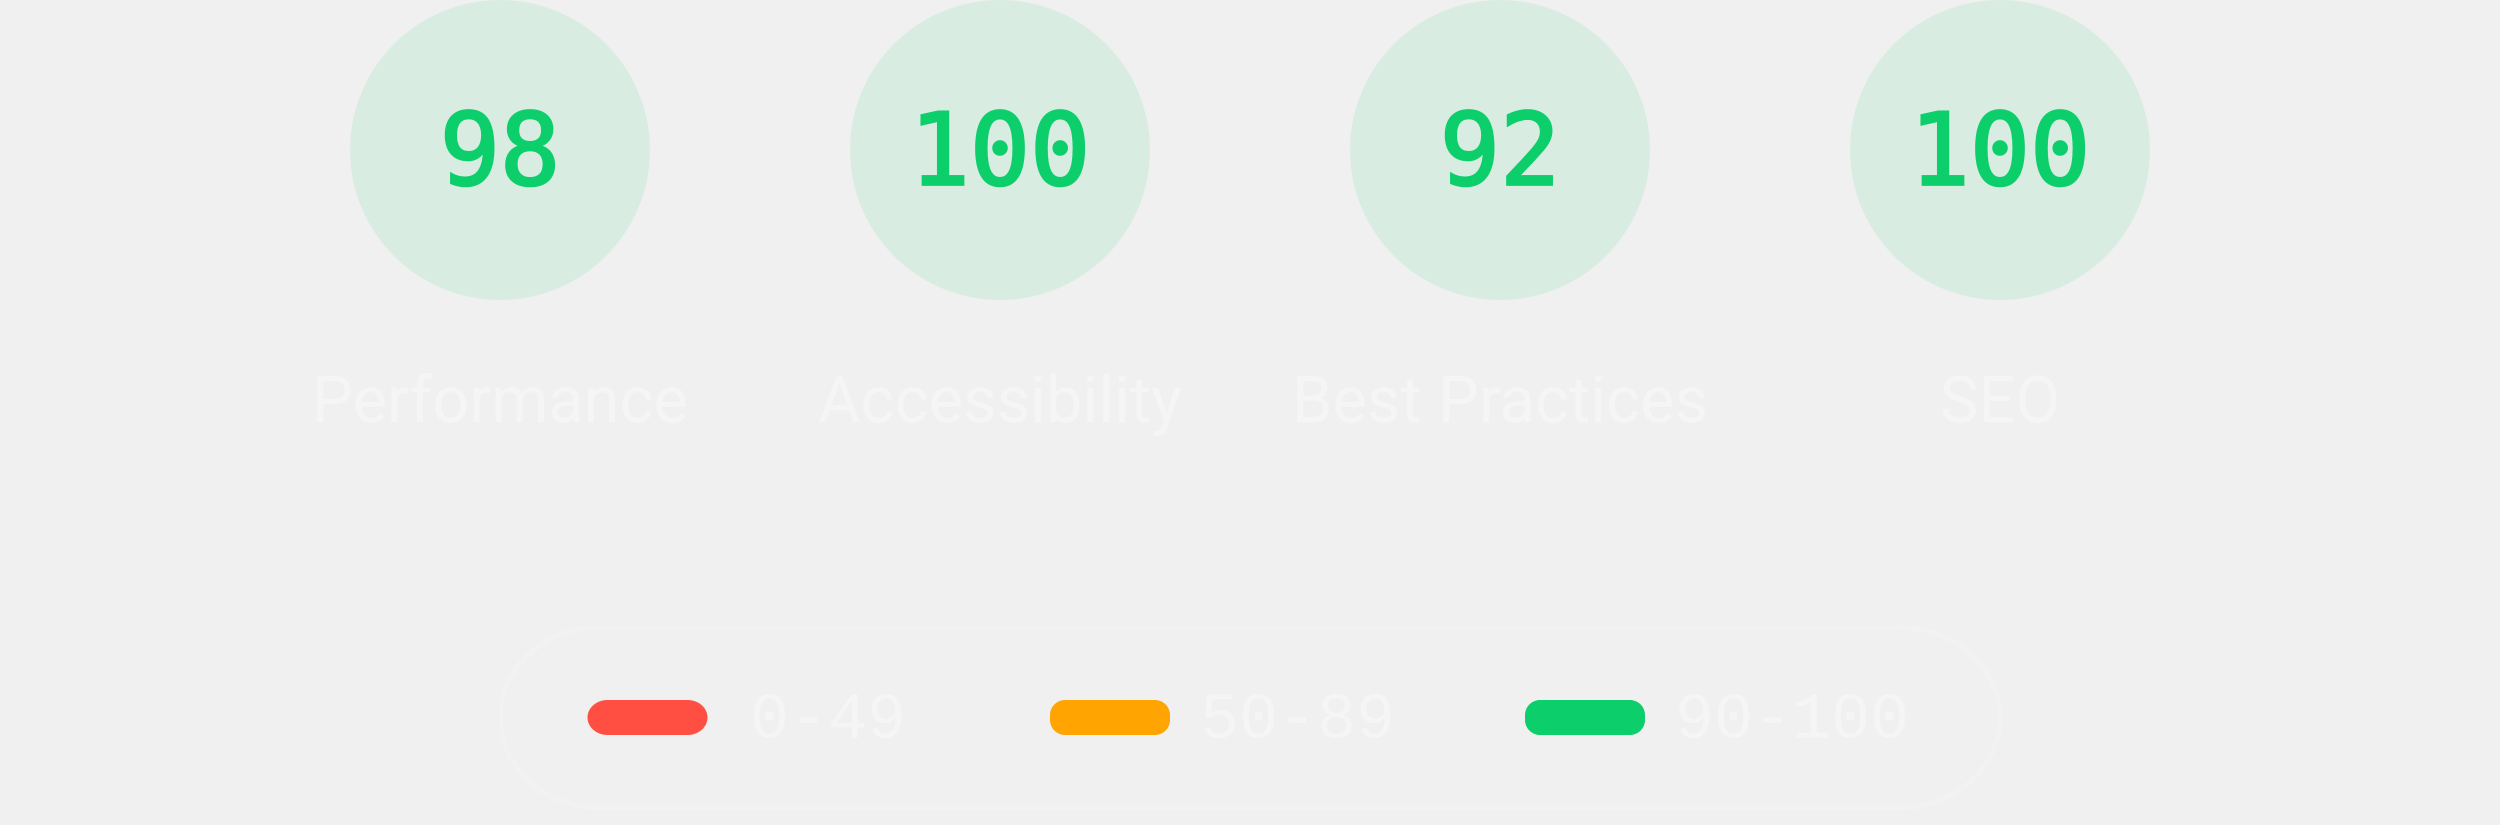
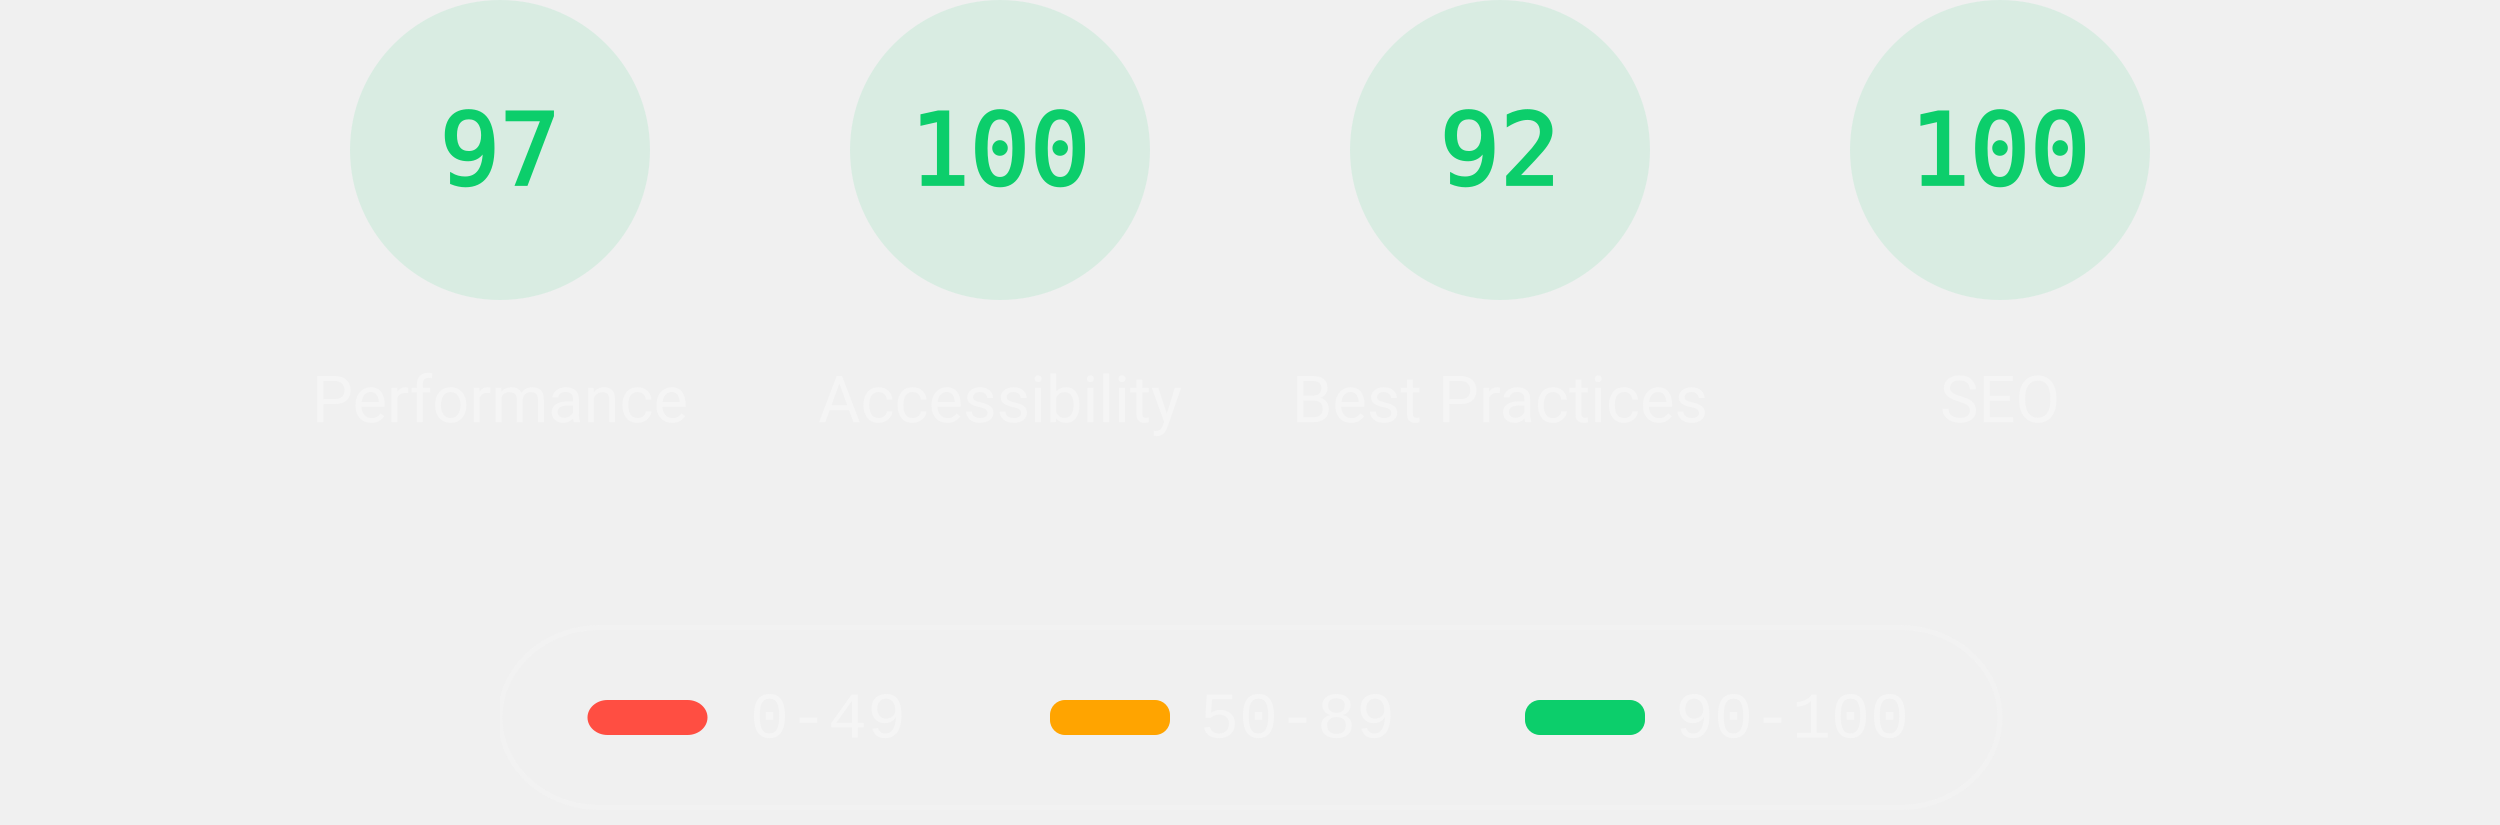
<svg xmlns="http://www.w3.org/2000/svg" class="theme--dark" fill="none" width="1000" height="330">
  <style>
			.gauge-base {
				opacity: 0.1
			}

			.gauge-arc {
				fill: none;
				animation-delay: 250ms;
				stroke-linecap: round;
				transform: rotate(-90deg);
				transform-origin: 100px 60px;
				animation: load-gauge 1s ease forwards
			}

			.guage-text {
				font-size: 40px;
				font-family: monospace;
				text-align: center
			}

			.guage-red {
				color: #ff4e42;
				fill: #ff4e42;
				stroke: #ff4e42
			}
			.guage-orange {
				color: #ffa400;
				fill: #ffa400;
				stroke: #ffa400
			}
			.guage-green {
				color: #0cce6b;
				fill: #0cce6b;
				stroke: #0cce6b
			}
			.theme--agnostic .guage-undefined {
				color: #5c5c5c;
				fill: #5c5c5c;
				stroke: #5c5c5c
			}
			.theme--light .guage-undefined {
				color: #1e1e1e;
				fill: #1e1e1e;
				stroke: #1e1e1e
			}
			.theme--dark .guage-undefined {
				color: #f5f5f5;
				fill: #f5f5f5;
				stroke: #f5f5f5
			}

			.guage-title {
				stroke: none;
				font-size: 26px;
				line-height: 26px;
				font-family: Roboto, Halvetica, Arial, sans-serif
			}
			.metric.guage-title {
				font-family: 'Courier New', Courier, monospace
			}
			.theme--agnostic .guage-title {
				color: #737373;
				fill: #737373
			}
			.theme--light .guage-title {
				color: #212121;
				fill: #212121
			}
			.theme--dark .guage-title {
				color: #f5f5f5;
				fill: #f5f5f5
			}

			@keyframes load-gauge {
				from {
					stroke-dasharray: 0 352.858
				}
			}
			.lh-gauge--pwa__disc {
				fill: #e0e0e0
			}
			.lh-gauge--pwa__logo {
				position: relative;
				fill: #b0b0b0
			}
			.lh-gauge--pwa__invisible {
				display: none
			}
			.lh-gauge--pwa__visible {
				display: inline
			}
			.guage-invisible {
				display: none
			}
			.lh-gauge--pwa__logo--primary-color {
				fill: #304ffe
			}
			.theme--agnostic .lh-gauge--pwa__logo--secondary-color {
				fill: #787878
			}
			.theme--light .lh-gauge--pwa__logo--secondary-color {
				fill: #3d3d3d
			}
			.theme--dark .lh-gauge--pwa__logo--secondary-color {
				fill: #d8b6b6
			}
			.theme--light #svg_2 {
				stroke: #00000022
			}
			.theme--agnostic #svg_2 {
				stroke: #616161
			}
			.theme--light #svg_2 {
				stroke: #00000022
			}
			.theme--dark #svg_2 {
				stroke: #f5f5f566
			}
		</style>
  <svg class="guage-div guage-perf guage-green" viewBox="0 0 200 200" width="200" height="200" x="100" y="0">
    <circle class="gauge-base" r="56" cx="100" cy="60" stroke-width="8" />
-     <circle class="gauge-arc guage-arc-1" r="56" cx="100" cy="60" stroke-width="8" style="stroke-dasharray: 344.821, 351.858;" />
-     <text class="guage-text" x="100px" y="60px" alignment-baseline="central" dominant-baseline="central" text-anchor="middle">98</text>
+     <circle class="gauge-arc guage-arc-1" r="56" cx="100" cy="60" stroke-width="8" style="stroke-dasharray: 341.302, 351.858;" />
+     <text class="guage-text" x="100px" y="60px" alignment-baseline="central" dominant-baseline="central" text-anchor="middle">97</text>
    <text class="guage-title" x="100px" y="160px" alignment-baseline="central" dominant-baseline="central" text-anchor="middle">Performance</text>
  </svg>
  <svg class="guage-div guage-acc guage-green" viewBox="0 0 200 200" width="200" height="200" x="300" y="0">
    <circle class="gauge-base" r="56" cx="100" cy="60" stroke-width="8" />
    <circle class="gauge-arc guage-arc-2" r="56" cx="100" cy="60" stroke-width="8" style="stroke-dasharray: 351.858, 351.858;" />
    <text class="guage-text" x="100px" y="60px" alignment-baseline="central" dominant-baseline="central" text-anchor="middle">100</text>
    <text class="guage-title" x="100px" y="160px" alignment-baseline="central" dominant-baseline="central" text-anchor="middle">Accessibility</text>
  </svg>
  <svg class="guage-div guage-best guage-green" viewBox="0 0 200 200" width="200" height="200" x="500" y="0">
    <circle class="gauge-base" r="56" cx="100" cy="60" stroke-width="8" />
    <circle class="gauge-arc guage-arc-3" r="56" cx="100" cy="60" stroke-width="8" style="stroke-dasharray: 323.709, 351.858;" />
    <text class="guage-text" x="100px" y="60px" alignment-baseline="central" dominant-baseline="central" text-anchor="middle">92</text>
    <text class="guage-title" x="100px" y="160px" alignment-baseline="central" dominant-baseline="central" text-anchor="middle">Best Practices</text>
  </svg>
  <svg class="guage-div guage-seo guage-green" viewBox="0 0 200 200" width="200" height="200" x="700" y="0">
    <circle class="gauge-base" r="56" cx="100" cy="60" stroke-width="8" />
    <circle class="gauge-arc guage-arc-4" r="56" cx="100" cy="60" stroke-width="8" style="stroke-dasharray: 351.858, 351.858;" />
    <text class="guage-text" x="100px" y="60px" alignment-baseline="central" dominant-baseline="central" text-anchor="middle">100</text>
    <text class="guage-title" x="100px" y="160px" alignment-baseline="central" dominant-baseline="central" text-anchor="middle">SEO</text>
  </svg>
  <svg class="guage-div guage-pwa guage-invisible" viewBox="0 0 200 200" width="200" height="200" x="900" y="0">
    <svg viewBox="0 0 60 60" width="112" height="112" x="44" y="4">
      <defs>
        <linearGradient id="lh-gauge--pwa__check-circle__gradient-0" x1="50%" y1="0%" x2="50%" y2="100%">
          <stop stop-color="#00C852" offset="0%" />
          <stop stop-color="#009688" offset="100%" />
        </linearGradient>
        <linearGradient id="lh-gauge--pwa__installable__shadow-gradient-0" x1="76.056%" x2="24.111%" y1="82.995%" y2="24.735%">
          <stop stop-color="#A5D6A7" offset="0%" />
          <stop stop-color="#80CBC4" offset="100%" />
        </linearGradient>
        <linearGradient id="lh-gauge--pwa__fast-reliable__shadow-gradient-0" x1="76.056%" y1="82.995%" x2="25.678%" y2="26.493%">
          <stop stop-color="#64B5F6" offset="0%" />
          <stop stop-color="#2979FF" offset="100%" />
        </linearGradient>
        <g id="lh-gauge--pwa__fast-reliable-badge-0">
          <circle fill="#FFFFFF" cx="10" cy="10" r="10" />
          <path fill="#304FFE" d="M10 3.58l5.25 2.34v3.5c0 3.23-2.24 6.26-5.25 7-3.01-.74-5.25-3.77-5.25-7v-3.5L10 3.58zm-.47 10.74l2.76-4.83.03-.07c.04-.08 0-.24-.22-.24h-1.64l.47-3.26h-.47l-2.7 4.77c-.02.01.05-.1-.04.05-.09.16-.1.31.18.31h1.63l-.47 3.27h.47z" />
        </g>
        <g id="lh-gauge--pwa__installable-badge-0">
          <circle fill="#FFFFFF" cx="10" cy="10" r="10" />
          <path fill="#009688" d="M10 4.167A5.835 5.835 0 0 0 4.167 10 5.835 5.835 0 0 0 10 15.833 5.835 5.835 0 0 0 15.833 10 5.835 5.835 0 0 0 10 4.167zm2.917 6.416h-2.334v2.334H9.417v-2.334H7.083V9.417h2.334V7.083h1.166v2.334h2.334v1.166z" />
        </g>
      </defs>
      <g stroke="none" fill-rule="nonzero">
        <circle class="lh-gauge--pwa__disc" cx="30" cy="30" r="30" />
        <g class="lh-gauge--pwa__logo">
          <path d="M35.66 19.39l.7-1.75h2L37.4 15 38.6 12l3.4 9h-2.51l-.58-1.61z" />
          <path d="M33.52 21l3.65-9h-2.42l-2.5 5.82L30.5 12h-1.86l-1.9 5.82-1.35-2.65-1.21 3.72L25.4 21h2.38l1.72-5.2 1.64 5.2z" />
          <path fill-rule="nonzero" d="M20.3 17.91h1.48c.45 0 .85-.05 1.2-.15l.39-1.18 1.07-3.3a2.64 2.64 0 0 0-.28-.37c-.55-.6-1.36-.91-2.42-.91H18v9h2.3V17.9zm1.96-3.84c.22.22.33.5.33.87 0 .36-.1.65-.29.87-.2.23-.59.35-1.15.35h-.86v-2.41h.87c.52 0 .89.1 1.1.32z" />
        </g>
        <rect class="lh-gauge--pwa__component lh-gauge--pwa__na-line lh-gauge--pwa__invisible" fill="#FFFFFF" x="20" y="32" width="20" height="4" rx="2" />
        <g class="lh-gauge--pwa__component lh-gauge--pwa__fast-reliable-badge lh-gauge--pwa__invisible" transform="translate(20, 29)">
          <path fill="url(#lh-gauge--pwa__fast-reliable__shadow-gradient-0)" d="M33.63 19.49A30 30 0 0 1 16.2 30.36L3 17.14 17.14 3l16.49 16.49z" />
          <use href="#lh-gauge--pwa__fast-reliable-badge-0" />
        </g>
        <g class="lh-gauge--pwa__component lh-gauge--pwa__installable-badge lh-gauge--pwa__invisible" transform="translate(20, 29)">
          <path fill="url(#lh-gauge--pwa__installable__shadow-gradient-0)" d="M33.629 19.487c-4.272 5.453-10.391 9.39-17.415 10.869L3 17.142 17.142 3 33.63 19.487z" />
          <use href="#lh-gauge--pwa__installable-badge-0" />
        </g>
        <g class="lh-gauge--pwa__component lh-gauge--pwa__fast-reliable-installable-badges lh-gauge--pwa__invisible">
          <g transform="translate(8, 29)">
            <path fill="url(#lh-gauge--pwa__fast-reliable__shadow-gradient-0)" d="M16.321 30.463L3 17.143 17.142 3l22.365 22.365A29.864 29.864 0 0 1 22 31c-1.942 0-3.84-.184-5.679-.537z" />
            <use href="#lh-gauge--pwa__fast-reliable-badge-0" />
          </g>
          <g transform="translate(32, 29)">
            <path fill="url(#lh-gauge--pwa__installable__shadow-gradient-0)" d="M25.982 11.84a30.107 30.107 0 0 1-13.08 15.203L3 17.143 17.142 3l8.84 8.84z" />
            <use href="#lh-gauge--pwa__installable-badge-0" />
          </g>
        </g>
        <g class="lh-gauge--pwa__component lh-gauge--pwa__check-circle lh-gauge--pwa__invisible" transform="translate(18, 28)">
          <circle fill="#FFFFFF" cx="12" cy="12" r="12" />
          <path fill="url(#lh-gauge--pwa__check-circle__gradient-0)" d="M12 2a10 10 0 1 0 0 20 10 10 0 0 0 0-20zm-2 15l-5-5 1.41-1.41L10 14.17l7.59-7.59L19 8l-9 9z" />
        </g>
      </g>
    </svg>
    <text class="guage-title" y="160px" alignment-baseline="central" dominant-baseline="central" text-anchor="middle">
      <tspan x="100px" dy="-6px">Progressive</tspan>
      <tspan x="100px" dy="30px">Web App</tspan>
    </text>
  </svg>
  <svg width="604" height="76" x="200" y="250">
    <g>
      <rect fill="none" id="canvas_background" height="80" width="604" y="-1" x="-1" />
      <g display="none" overflow="visible" y="0" x="0" height="100%" width="100%" id="canvasGrid">
        <rect fill="url(#gridpattern)" stroke-width="0" y="0" x="0" height="100%" width="100%" />
      </g>
    </g>
    <g>
      <rect fill-opacity="0" stroke-width="2" rx="40" id="svg_2" height="72" width="600" y="1" x="0" fill="#000000" />
      <rect stroke="#000" rx="8" id="svg_3" height="14" width="48" y="30" x="35" stroke-opacity="null" stroke-width="0" fill="#ff4e42" />
      <rect stroke="#000" rx="6" id="svg_4" height="14" width="48" y="30" x="220" stroke-opacity="null" stroke-width="0" fill="#ffa400" />
      <rect stroke="#000" rx="6" id="svg_5" height="14" width="48" y="30" x="410" stroke-opacity="null" stroke-width="0" fill="#0cce6b" />
      <text class="metric guage-title" xml:space="preserve" text-anchor="start" font-size="26" id="svg_6" y="45" x="100" stroke-opacity="null" stroke-width="0" stroke="#000">0-49</text>
      <text class="metric guage-title" xml:space="preserve" text-anchor="start" font-size="26" id="svg_7" y="45" x="280" stroke-opacity="null" stroke-width="0" stroke="#000">50-89</text>
      <text class="metric guage-title" xml:space="preserve" text-anchor="start" font-size="26" id="svg_8" y="45" x="470" stroke-opacity="null" stroke-width="0" stroke="#000">90-100</text>
    </g>
  </svg>
</svg>
